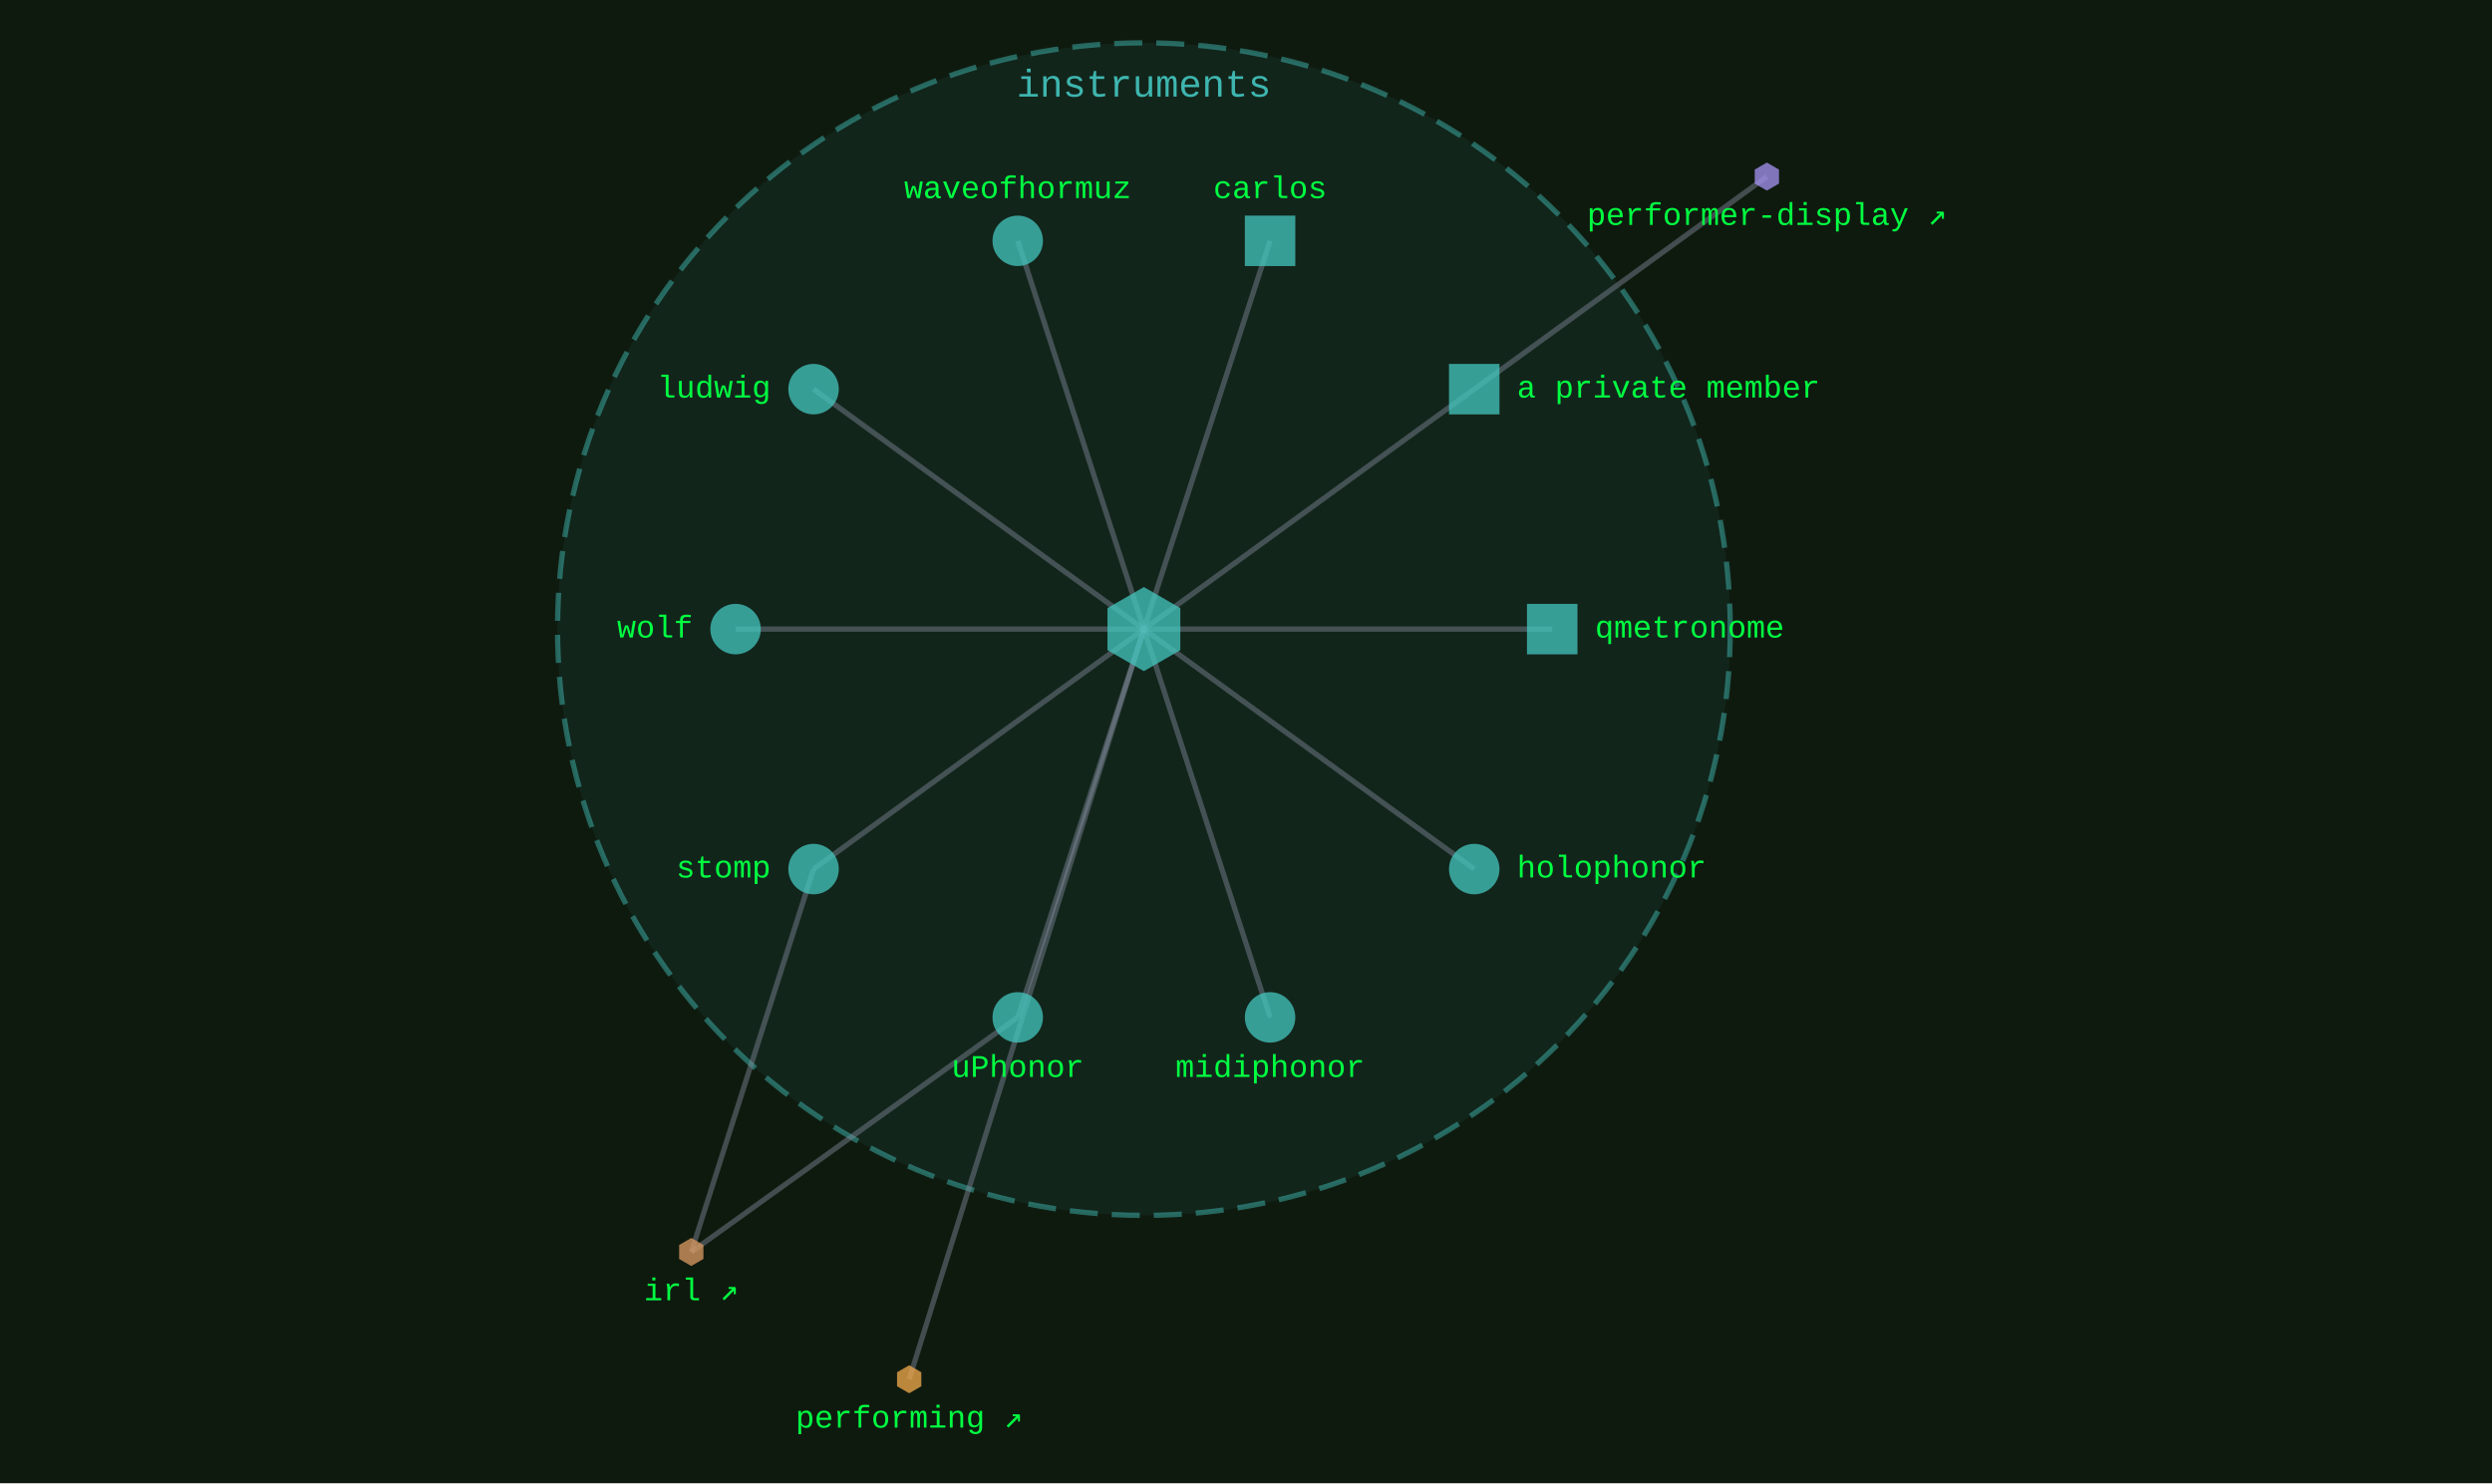
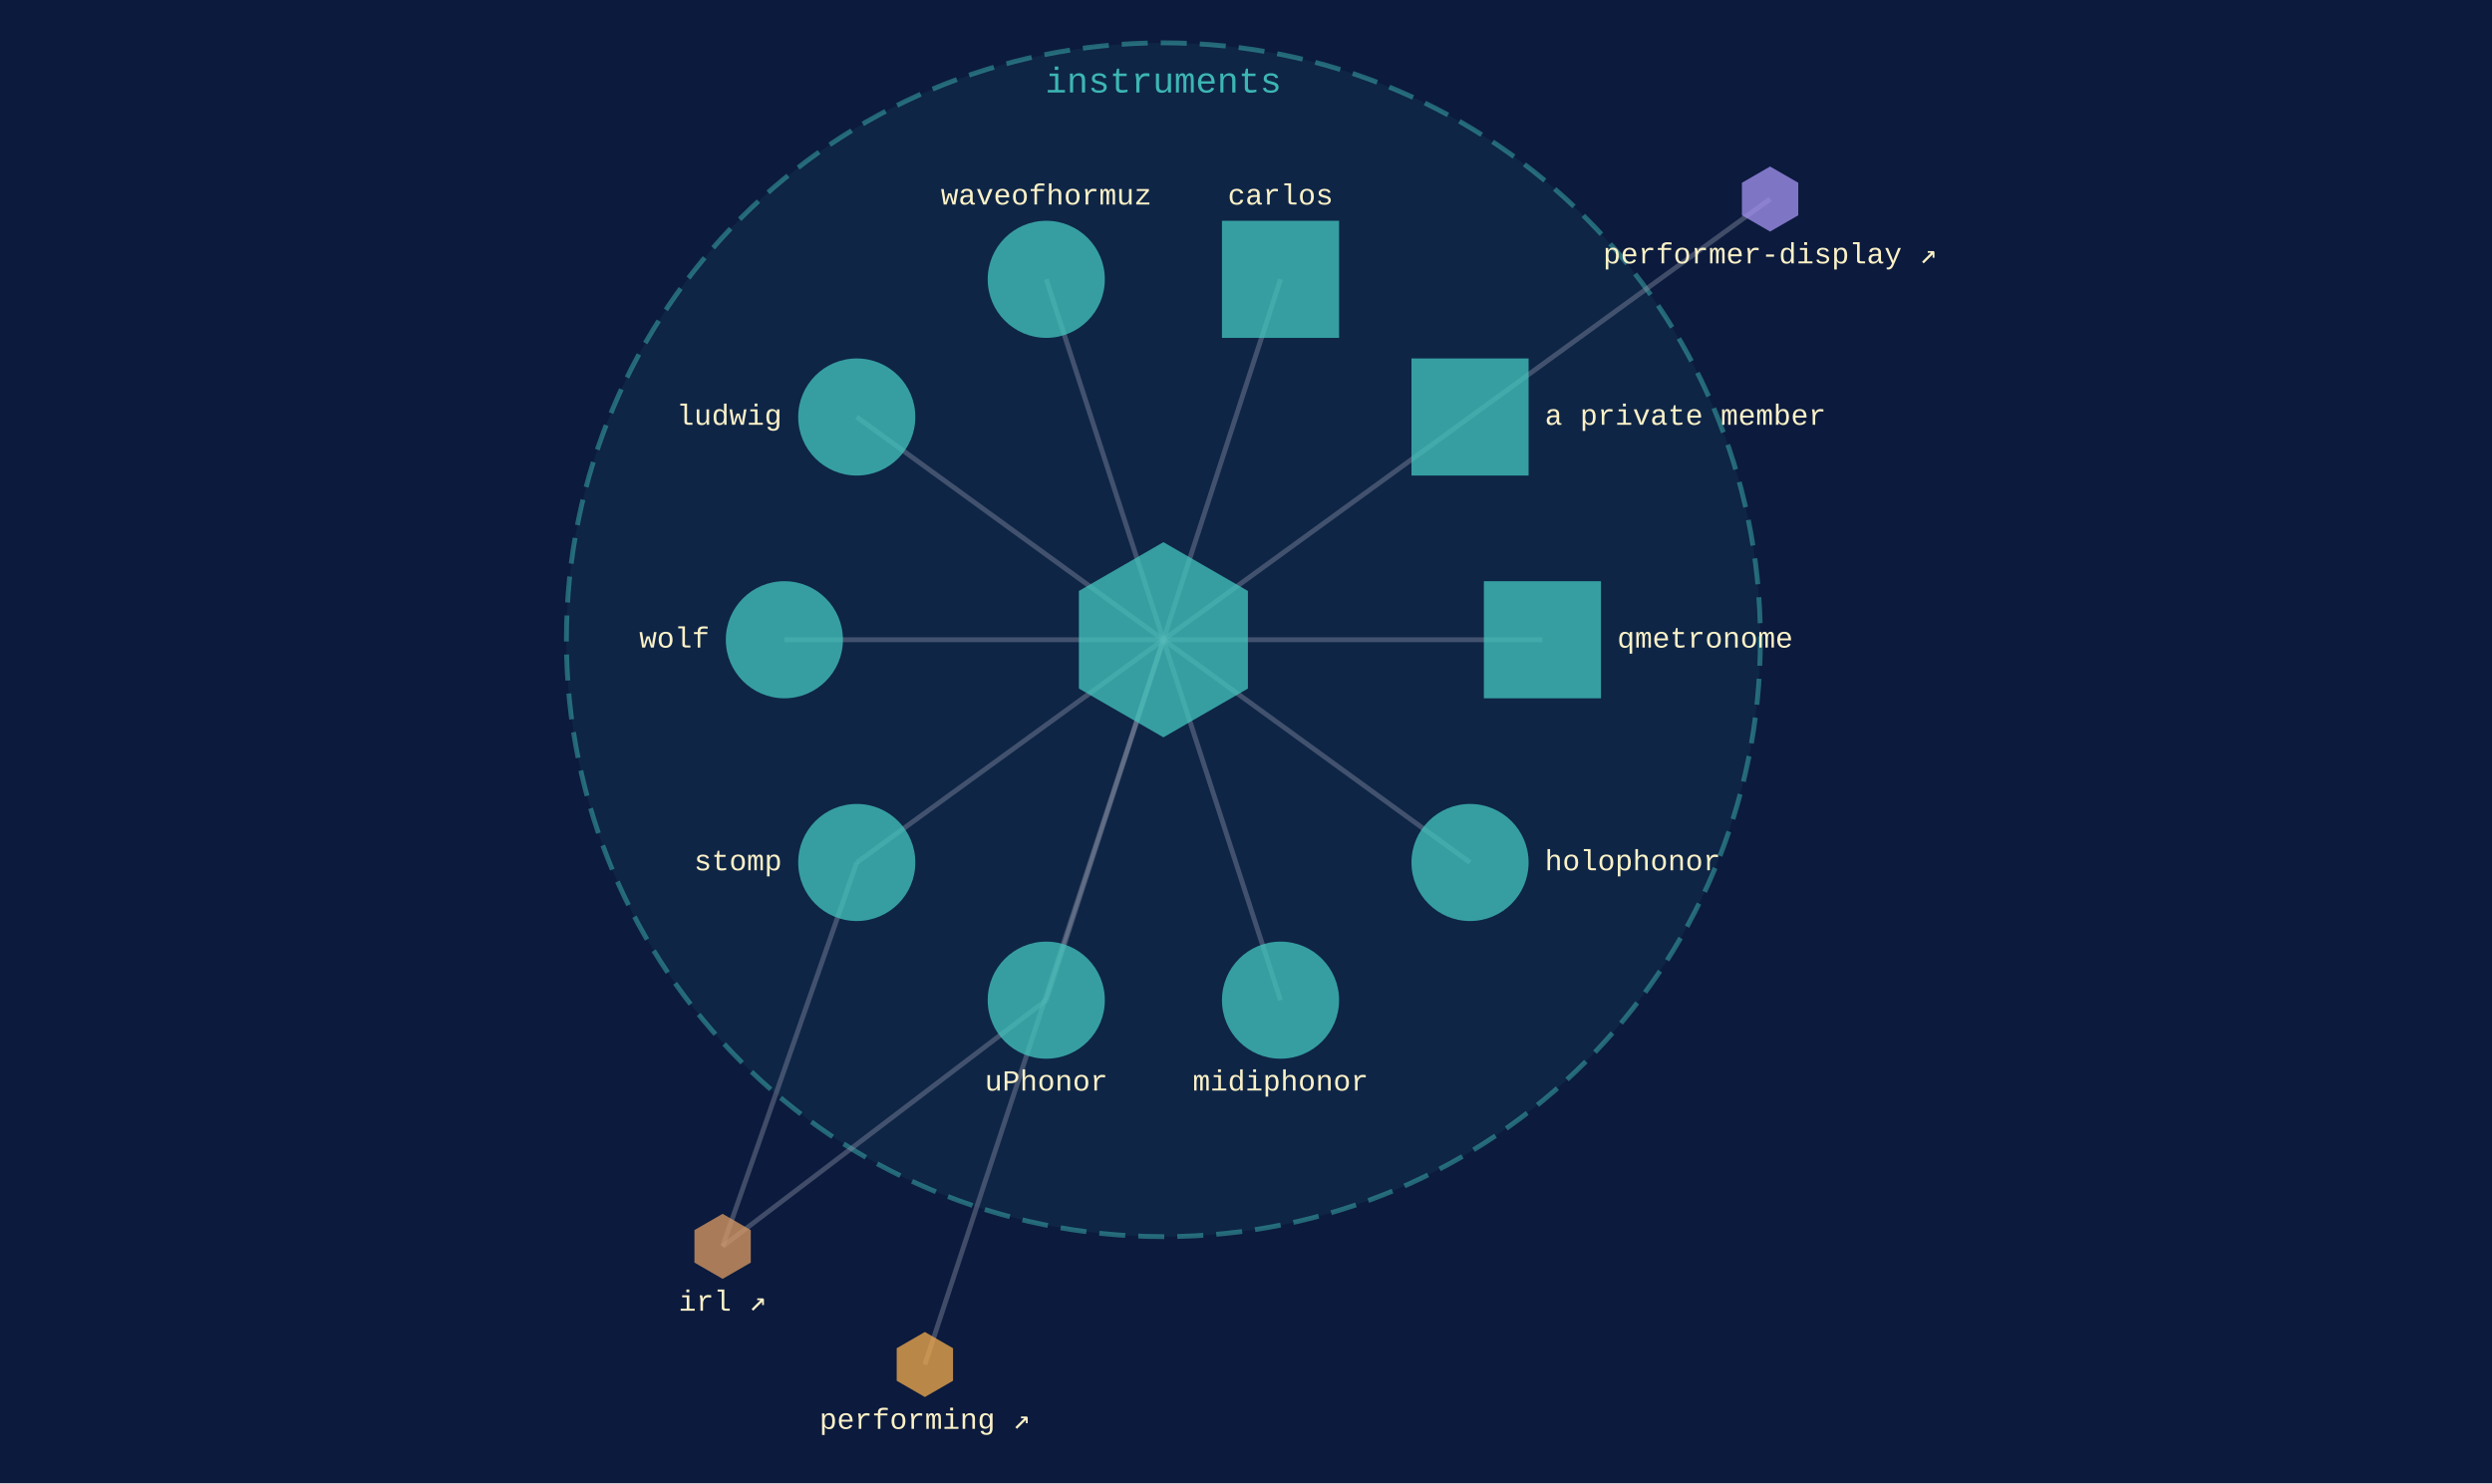
- <svg xmlns="http://www.w3.org/2000/svg" width="1396" height="831" viewBox="0 0 1396 831" style="fill:rgb(0, 0, 0);fill-opacity:1;stroke:none;stroke-width:1px;stroke-opacity:1;stroke-dasharray:none;font-family:Consolas, Monaco, &quot;Courier New&quot;, monospace;font-size:16px;font-weight:400;text-anchor:start;visibility:visible">
-   <rect width="100%" height="100%" fill="rgb(15, 26, 15)" />
-   <g transform="translate(640.8046,352.4783) scale(1.963427)">
+ <svg xmlns="http://www.w3.org/2000/svg" width="1396" height="831" viewBox="0 0 1396 831" data-drawn="true" style="fill:rgb(0, 0, 0);fill-opacity:1;stroke:none;stroke-width:1px;stroke-opacity:1;stroke-dasharray:none;font-family:Consolas, Monaco, &quot;Courier New&quot;, monospace;font-size:16px;font-weight:400;text-anchor:start;visibility:visible">
+   <rect width="100%" height="100%" fill="rgb(11, 26, 61)" />
+   <g transform="translate(651.7269,358.4369) scale(1.82256)">
    <g class="compound-backgrounds">
      <g class="compound-group depth-0">
-         <circle cx="-1.7763568394002505e-14" cy="-7.105427357601002e-15" r="167.298" fill="rgba(67, 198, 191, 0.07)" stroke="rgba(67, 198, 191, 0.45)" stroke-width="1.5" stroke-dasharray="8,4" style="fill:rgba(67, 198, 191, 0.07);stroke:rgba(67, 198, 191, 0.45);stroke-width:1.5px;stroke-dasharray:8px, 4px" />
-         <text text-anchor="middle" dominant-baseline="central" data-base-size="11" font-size="11" fill="rgba(67, 198, 191, 0.9)" style="fill:rgba(67, 198, 191, 0.9);font-size:11px;text-anchor:middle;display:block;dominant-baseline:central" x="-8.27963763679056e-15" y="-154.884">instruments</text>
+         <circle cx="-1.7763568394002505e-14" cy="-7.105427357601002e-15" r="183.498" fill="rgba(67, 198, 191, 0.07)" stroke="rgba(67, 198, 191, 0.45)" stroke-width="1.5" stroke-dasharray="8,4" style="fill:rgba(67, 198, 191, 0.07);stroke:rgba(67, 198, 191, 0.45);stroke-width:1.5px;stroke-dasharray:8px, 4px" />
+         <text text-anchor="middle" dominant-baseline="central" data-base-size="11" font-size="11" fill="rgba(67, 198, 191, 0.9)" style="fill:rgba(67, 198, 191, 0.9);font-size:11px;text-anchor:middle;display:block;dominant-baseline:central" x="-7.282347252391607e-15" y="-171.171">instruments</text>
      </g>
    </g>
    <g class="links">
      <line class="stream-edge" data-from="family::instruments" data-to="repo::carlos" data-style="solid" x1="0" y1="0" x2="36" y2="-110.797" stroke="#8a93a6" stroke-opacity="0.42" stroke-width="1.5" opacity="1" style="stroke:rgb(138, 147, 166);stroke-width:1.5px;stroke-opacity:0.42" />
      <line class="stream-edge" data-from="family::instruments" data-to="repo::private-34" data-style="solid" x1="0" y1="0" x2="94.249" y2="-68.476" stroke="#8a93a6" stroke-opacity="0.42" stroke-width="1.5" opacity="1" style="stroke:rgb(138, 147, 166);stroke-width:1.5px;stroke-opacity:0.42" />
      <line class="stream-edge" data-from="family::instruments" data-to="repo::qmetronome" data-style="solid" x1="0" y1="0" x2="116.498" y2="0" stroke="#8a93a6" stroke-opacity="0.42" stroke-width="1.5" opacity="1" style="stroke:rgb(138, 147, 166);stroke-width:1.5px;stroke-opacity:0.42" />
      <line class="stream-edge" data-from="family::instruments" data-to="repo::holophonor" data-style="solid" x1="0" y1="0" x2="94.249" y2="68.476" stroke="#8a93a6" stroke-opacity="0.42" stroke-width="1.5" opacity="1" style="stroke:rgb(138, 147, 166);stroke-width:1.5px;stroke-opacity:0.42" />
      <line class="stream-edge" data-from="family::instruments" data-to="repo::midiphonor" data-style="solid" x1="0" y1="0" x2="36" y2="110.797" stroke="#8a93a6" stroke-opacity="0.42" stroke-width="1.5" opacity="1" style="stroke:rgb(138, 147, 166);stroke-width:1.5px;stroke-opacity:0.42" />
      <line class="stream-edge" data-from="family::instruments" data-to="repo::uPhonor" data-style="solid" x1="0" y1="0" x2="-36" y2="110.797" stroke="#8a93a6" stroke-opacity="0.42" stroke-width="1.5" opacity="1" style="stroke:rgb(138, 147, 166);stroke-width:1.5px;stroke-opacity:0.42" />
      <line class="stream-edge" data-from="family::instruments" data-to="repo::stomp" data-style="solid" x1="0" y1="0" x2="-94.249" y2="68.476" stroke="#8a93a6" stroke-opacity="0.42" stroke-width="1.5" opacity="1" style="stroke:rgb(138, 147, 166);stroke-width:1.5px;stroke-opacity:0.42" />
      <line class="stream-edge" data-from="family::instruments" data-to="repo::wolf" data-style="solid" x1="0" y1="0" x2="-116.498" y2="1.426694504568612e-14" stroke="#8a93a6" stroke-opacity="0.42" stroke-width="1.5" opacity="1" style="stroke:rgb(138, 147, 166);stroke-width:1.5px;stroke-opacity:0.42" />
      <line class="stream-edge" data-from="family::instruments" data-to="repo::ludwig" data-style="solid" x1="0" y1="0" x2="-94.249" y2="-68.476" stroke="#8a93a6" stroke-opacity="0.42" stroke-width="1.5" opacity="1" style="stroke:rgb(138, 147, 166);stroke-width:1.5px;stroke-opacity:0.42" />
      <line class="stream-edge" data-from="family::instruments" data-to="repo::waveofhormuz" data-style="solid" x1="0" y1="0" x2="-36" y2="-110.797" stroke="#8a93a6" stroke-opacity="0.42" stroke-width="1.5" opacity="1" style="stroke:rgb(138, 147, 166);stroke-width:1.5px;stroke-opacity:0.42" />
-       <line class="stream-edge" data-from="family::instruments" data-to="family::performing" data-style="solid" x1="0" y1="0" x2="-66.968" y2="214.061" stroke="#8a93a6" stroke-opacity="0.42" stroke-width="1.5" opacity="1" style="stroke:rgb(138, 147, 166);stroke-width:1.5px;stroke-opacity:0.42" />
-       <line class="stream-edge" data-from="repo::private-34" data-to="family::performer-display" data-style="solid" x1="94.249" y1="-68.476" x2="177.74" y2="-129.136" stroke="#8a93a6" stroke-opacity="0.42" stroke-width="1.5" opacity="1" style="stroke:rgb(138, 147, 166);stroke-width:1.5px;stroke-opacity:0.42" />
-       <line class="stream-edge" data-from="repo::uPhonor" data-to="family::irl" data-style="solid" x1="-36" y1="110.797" x2="-129.136" y2="177.74" stroke="#8a93a6" stroke-opacity="0.42" stroke-width="1.5" opacity="1" style="stroke:rgb(138, 147, 166);stroke-width:1.5px;stroke-opacity:0.42" />
-       <line class="stream-edge" data-from="repo::stomp" data-to="family::irl" data-style="solid" x1="-94.249" y1="68.476" x2="-129.136" y2="177.74" stroke="#8a93a6" stroke-opacity="0.42" stroke-width="1.5" opacity="1" style="stroke:rgb(138, 147, 166);stroke-width:1.5px;stroke-opacity:0.42" />
+       <line class="stream-edge" data-from="family::instruments" data-to="family::performing" data-style="solid" x1="0" y1="0" x2="-73.316" y2="222.799" stroke="#8a93a6" stroke-opacity="0.42" stroke-width="1.5" opacity="1" style="stroke:rgb(138, 147, 166);stroke-width:1.5px;stroke-opacity:0.42" />
+       <line class="stream-edge" data-from="repo::private-34" data-to="family::performer-display" data-style="solid" x1="94.249" y1="-68.476" x2="186.477" y2="-135.484" stroke="#8a93a6" stroke-opacity="0.42" stroke-width="1.5" opacity="1" style="stroke:rgb(138, 147, 166);stroke-width:1.5px;stroke-opacity:0.42" />
+       <line class="stream-edge" data-from="repo::uPhonor" data-to="family::irl" data-style="solid" x1="-36" y1="110.797" x2="-135.484" y2="186.477" stroke="#8a93a6" stroke-opacity="0.42" stroke-width="1.5" opacity="1" style="stroke:rgb(138, 147, 166);stroke-width:1.5px;stroke-opacity:0.42" />
+       <line class="stream-edge" data-from="repo::stomp" data-to="family::irl" data-style="solid" x1="-94.249" y1="68.476" x2="-135.484" y2="186.477" stroke="#8a93a6" stroke-opacity="0.42" stroke-width="1.5" opacity="1" style="stroke:rgb(138, 147, 166);stroke-width:1.5px;stroke-opacity:0.42" />
    </g>
    <g class="nodes">
      <g class="graph-node" data-node-id="family::instruments" transform="scale(1,1)" opacity="1">
-         <path d="M 0 -12 L 10.392 -6 L 10.392 6 L 0 12 L -10.392 6 L -10.392 -6 Z" fill="#43c6bf" data-base-fill="#43c6bf" fill-opacity="0.75" stroke="#fff" stroke-width="0" style="fill:rgb(67, 198, 191);fill-opacity:0.75;stroke:rgb(255, 255, 255);stroke-width:0px" />
+         <path d="M 0 -30 L 25.98 -15 L 25.98 15 L 0 30 L -25.98 15 L -25.98 -15 Z" fill="#43c6bf" data-base-fill="#43c6bf" fill-opacity="0.75" stroke="#fff" stroke-width="0" style="fill:rgb(67, 198, 191);fill-opacity:0.75;stroke:rgb(255, 255, 255);stroke-width:0px" />
      </g>
      <g class="graph-node" data-node-id="repo::carlos" transform="translate(36, -110.7966) scale(1,1)" opacity="1">
-         <path d="M -7.2 -7.2 L 7.2 -7.2 L 7.2 7.2 L -7.2 7.2 Z" fill="#43c6bf" data-base-fill="#43c6bf" fill-opacity="0.75" stroke="#fff" stroke-width="0" style="fill:rgb(67, 198, 191);fill-opacity:0.75;stroke:rgb(255, 255, 255);stroke-width:0px" />
+         <path d="M -18 -18 L 18 -18 L 18 18 L -18 18 Z" fill="#43c6bf" data-base-fill="#43c6bf" fill-opacity="0.75" stroke="#fff" stroke-width="0" style="fill:rgb(67, 198, 191);fill-opacity:0.75;stroke:rgb(255, 255, 255);stroke-width:0px" />
      </g>
      <g class="graph-node" data-node-id="repo::private-34" transform="translate(94.24922, -68.47607) scale(1,1)" opacity="1">
-         <path d="M -7.2 -7.2 L 7.2 -7.2 L 7.2 7.2 L -7.2 7.2 Z" fill="#43c6bf" data-base-fill="#43c6bf" fill-opacity="0.75" stroke="#fff" stroke-width="0" style="fill:rgb(67, 198, 191);fill-opacity:0.75;stroke:rgb(255, 255, 255);stroke-width:0px" />
+         <path d="M -18 -18 L 18 -18 L 18 18 L -18 18 Z" fill="#43c6bf" data-base-fill="#43c6bf" fill-opacity="0.75" stroke="#fff" stroke-width="0" style="fill:rgb(67, 198, 191);fill-opacity:0.75;stroke:rgb(255, 255, 255);stroke-width:0px" />
      </g>
-       <g class="graph-node" data-node-id="family::performer-display" transform="translate(177.7398, -129.1355) scale(1,1)" opacity="1">
-         <path d="M 0 -4 L 3.464 -2 L 3.464 2 L 0 4 L -3.464 2 L -3.464 -2 Z" fill="#a693f3" data-base-fill="#a693f3" fill-opacity="0.75" stroke="#fff" stroke-width="0" style="fill:rgb(166, 147, 243);fill-opacity:0.75;stroke:rgb(255, 255, 255);stroke-width:0px" />
+       <g class="graph-node" data-node-id="family::performer-display" transform="translate(186.4772, -135.4836) scale(1,1)" opacity="1">
+         <path d="M 0 -10 L 8.66 -5 L 8.66 5 L 0 10 L -8.66 5 L -8.66 -5 Z" fill="#a693f3" data-base-fill="#a693f3" fill-opacity="0.75" stroke="#fff" stroke-width="0" style="fill:rgb(166, 147, 243);fill-opacity:0.75;stroke:rgb(255, 255, 255);stroke-width:0px" />
      </g>
      <g class="graph-node" data-node-id="repo::qmetronome" transform="translate(116.4984, 0) scale(1,1)" opacity="1">
-         <path d="M -7.2 -7.2 L 7.2 -7.2 L 7.2 7.2 L -7.2 7.2 Z" fill="#43c6bf" data-base-fill="#43c6bf" fill-opacity="0.75" stroke="#fff" stroke-width="0" style="fill:rgb(67, 198, 191);fill-opacity:0.75;stroke:rgb(255, 255, 255);stroke-width:0px" />
+         <path d="M -18 -18 L 18 -18 L 18 18 L -18 18 Z" fill="#43c6bf" data-base-fill="#43c6bf" fill-opacity="0.75" stroke="#fff" stroke-width="0" style="fill:rgb(67, 198, 191);fill-opacity:0.75;stroke:rgb(255, 255, 255);stroke-width:0px" />
      </g>
      <g class="graph-node" data-node-id="repo::holophonor" transform="translate(94.24922, 68.47607) scale(1,1)" opacity="1">
-         <path d="M 7.2 0 A 7.2 7.2 0 1 1 -7.2 0 A 7.2 7.2 0 1 1 7.2 0 Z" fill="#43c6bf" data-base-fill="#43c6bf" fill-opacity="0.75" stroke="#fff" stroke-width="0" style="fill:rgb(67, 198, 191);fill-opacity:0.75;stroke:rgb(255, 255, 255);stroke-width:0px" />
+         <path d="M 18 0 A 18 18 0 1 1 -18 0 A 18 18 0 1 1 18 0 Z" fill="#43c6bf" data-base-fill="#43c6bf" fill-opacity="0.75" stroke="#fff" stroke-width="0" style="fill:rgb(67, 198, 191);fill-opacity:0.75;stroke:rgb(255, 255, 255);stroke-width:0px" />
      </g>
      <g class="graph-node" data-node-id="repo::midiphonor" transform="translate(36, 110.7966) scale(1,1)" opacity="1">
-         <path d="M 7.2 0 A 7.2 7.2 0 1 1 -7.2 0 A 7.2 7.2 0 1 1 7.2 0 Z" fill="#43c6bf" data-base-fill="#43c6bf" fill-opacity="0.75" stroke="#fff" stroke-width="0" style="fill:rgb(67, 198, 191);fill-opacity:0.75;stroke:rgb(255, 255, 255);stroke-width:0px" />
+         <path d="M 18 0 A 18 18 0 1 1 -18 0 A 18 18 0 1 1 18 0 Z" fill="#43c6bf" data-base-fill="#43c6bf" fill-opacity="0.75" stroke="#fff" stroke-width="0" style="fill:rgb(67, 198, 191);fill-opacity:0.75;stroke:rgb(255, 255, 255);stroke-width:0px" />
      </g>
      <g class="graph-node" data-node-id="repo::uPhonor" transform="translate(-36, 110.7966) scale(1,1)" opacity="1">
-         <path d="M 7.2 0 A 7.2 7.2 0 1 1 -7.2 0 A 7.2 7.2 0 1 1 7.2 0 Z" fill="#43c6bf" data-base-fill="#43c6bf" fill-opacity="0.75" stroke="#fff" stroke-width="0" style="fill:rgb(67, 198, 191);fill-opacity:0.75;stroke:rgb(255, 255, 255);stroke-width:0px" />
+         <path d="M 18 0 A 18 18 0 1 1 -18 0 A 18 18 0 1 1 18 0 Z" fill="#43c6bf" data-base-fill="#43c6bf" fill-opacity="0.75" stroke="#fff" stroke-width="0" style="fill:rgb(67, 198, 191);fill-opacity:0.75;stroke:rgb(255, 255, 255);stroke-width:0px" />
      </g>
-       <g class="graph-node" data-node-id="family::irl" transform="translate(-129.1355, 177.7398) scale(1,1)" opacity="1">
-         <path d="M 0 -4 L 3.464 -2 L 3.464 2 L 0 4 L -3.464 2 L -3.464 -2 Z" fill="#dd9b63" data-base-fill="#dd9b63" fill-opacity="0.75" stroke="#fff" stroke-width="0" style="fill:rgb(221, 155, 99);fill-opacity:0.75;stroke:rgb(255, 255, 255);stroke-width:0px" />
+       <g class="graph-node" data-node-id="family::irl" transform="translate(-135.4836, 186.4772) scale(1,1)" opacity="1">
+         <path d="M 0 -10 L 8.66 -5 L 8.66 5 L 0 10 L -8.66 5 L -8.66 -5 Z" fill="#dd9b63" data-base-fill="#dd9b63" fill-opacity="0.75" stroke="#fff" stroke-width="0" style="fill:rgb(221, 155, 99);fill-opacity:0.75;stroke:rgb(255, 255, 255);stroke-width:0px" />
      </g>
      <g class="graph-node" data-node-id="repo::stomp" transform="translate(-94.24922, 68.47607) scale(1,1)" opacity="1">
-         <path d="M 7.2 0 A 7.2 7.2 0 1 1 -7.2 0 A 7.2 7.2 0 1 1 7.2 0 Z" fill="#43c6bf" data-base-fill="#43c6bf" fill-opacity="0.75" stroke="#fff" stroke-width="0" style="fill:rgb(67, 198, 191);fill-opacity:0.75;stroke:rgb(255, 255, 255);stroke-width:0px" />
+         <path d="M 18 0 A 18 18 0 1 1 -18 0 A 18 18 0 1 1 18 0 Z" fill="#43c6bf" data-base-fill="#43c6bf" fill-opacity="0.75" stroke="#fff" stroke-width="0" style="fill:rgb(67, 198, 191);fill-opacity:0.75;stroke:rgb(255, 255, 255);stroke-width:0px" />
      </g>
      <g class="graph-node" data-node-id="repo::wolf" transform="translate(-116.4984, 1.4266945236969183e-14) scale(1,1)" opacity="1">
-         <path d="M 7.2 0 A 7.2 7.2 0 1 1 -7.2 0 A 7.2 7.2 0 1 1 7.2 0 Z" fill="#43c6bf" data-base-fill="#43c6bf" fill-opacity="0.75" stroke="#fff" stroke-width="0" style="fill:rgb(67, 198, 191);fill-opacity:0.75;stroke:rgb(255, 255, 255);stroke-width:0px" />
+         <path d="M 18 0 A 18 18 0 1 1 -18 0 A 18 18 0 1 1 18 0 Z" fill="#43c6bf" data-base-fill="#43c6bf" fill-opacity="0.75" stroke="#fff" stroke-width="0" style="fill:rgb(67, 198, 191);fill-opacity:0.75;stroke:rgb(255, 255, 255);stroke-width:0px" />
      </g>
      <g class="graph-node" data-node-id="repo::ludwig" transform="translate(-94.24922, -68.47607) scale(1,1)" opacity="1">
-         <path d="M 7.2 0 A 7.2 7.2 0 1 1 -7.2 0 A 7.2 7.2 0 1 1 7.2 0 Z" fill="#43c6bf" data-base-fill="#43c6bf" fill-opacity="0.75" stroke="#fff" stroke-width="0" style="fill:rgb(67, 198, 191);fill-opacity:0.75;stroke:rgb(255, 255, 255);stroke-width:0px" />
+         <path d="M 18 0 A 18 18 0 1 1 -18 0 A 18 18 0 1 1 18 0 Z" fill="#43c6bf" data-base-fill="#43c6bf" fill-opacity="0.75" stroke="#fff" stroke-width="0" style="fill:rgb(67, 198, 191);fill-opacity:0.75;stroke:rgb(255, 255, 255);stroke-width:0px" />
      </g>
      <g class="graph-node" data-node-id="repo::waveofhormuz" transform="translate(-36, -110.7966) scale(1,1)" opacity="1">
-         <path d="M 7.2 0 A 7.2 7.2 0 1 1 -7.2 0 A 7.2 7.2 0 1 1 7.2 0 Z" fill="#43c6bf" data-base-fill="#43c6bf" fill-opacity="0.75" stroke="#fff" stroke-width="0" style="fill:rgb(67, 198, 191);fill-opacity:0.75;stroke:rgb(255, 255, 255);stroke-width:0px" />
+         <path d="M 18 0 A 18 18 0 1 1 -18 0 A 18 18 0 1 1 18 0 Z" fill="#43c6bf" data-base-fill="#43c6bf" fill-opacity="0.75" stroke="#fff" stroke-width="0" style="fill:rgb(67, 198, 191);fill-opacity:0.75;stroke:rgb(255, 255, 255);stroke-width:0px" />
      </g>
-       <g class="graph-node" data-node-id="family::performing" transform="translate(-66.96835, 214.0612) scale(1,1)" opacity="1">
-         <path d="M 0 -4 L 3.464 -2 L 3.464 2 L 0 4 L -3.464 2 L -3.464 -2 Z" fill="#f2aa4c" data-base-fill="#f2aa4c" fill-opacity="0.75" stroke="#fff" stroke-width="0" style="fill:rgb(242, 170, 76);fill-opacity:0.75;stroke:rgb(255, 255, 255);stroke-width:0px" />
+       <g class="graph-node" data-node-id="family::performing" transform="translate(-73.31643, 222.7986) scale(1,1)" opacity="1">
+         <path d="M 0 -10 L 8.66 -5 L 8.66 5 L 0 10 L -8.66 5 L -8.66 -5 Z" fill="#f2aa4c" data-base-fill="#f2aa4c" fill-opacity="0.75" stroke="#fff" stroke-width="0" style="fill:rgb(242, 170, 76);fill-opacity:0.75;stroke:rgb(255, 255, 255);stroke-width:0px" />
      </g>
    </g>
    <g class="labels">
-       <text data-node-id="family::instruments" font-size="9" fill="#00ff41" x="0" y="24" text-anchor="middle" dominant-baseline="auto" opacity="1" style="fill:rgb(0, 255, 65);font-size:9px;text-anchor:middle;display:none">instruments</text>
-       <text data-node-id="repo::carlos" font-size="9" fill="#00ff41" x="36" y="-122.997" text-anchor="middle" dominant-baseline="auto" opacity="1" style="fill:rgb(0, 255, 65);font-size:9px;text-anchor:middle;display:block" visibility="visible">carlos</text>
-       <text data-node-id="repo::private-34" font-size="9" fill="#00ff41" x="106.449" y="-68.476" text-anchor="start" dominant-baseline="central" opacity="1" style="fill:rgb(0, 255, 65);font-size:9px;display:block;dominant-baseline:central" visibility="visible">a private member</text>
-       <text data-node-id="family::performer-display" font-size="9" fill="#00ff41" x="177.74" y="-120.136" text-anchor="middle" dominant-baseline="hanging" opacity="1" style="fill:rgb(0, 255, 65);font-size:9px;text-anchor:middle;display:block;dominant-baseline:hanging" visibility="visible">performer-display ↗</text>
-       <text data-node-id="repo::qmetronome" font-size="9" fill="#00ff41" x="128.698" y="0" text-anchor="start" dominant-baseline="central" opacity="1" style="fill:rgb(0, 255, 65);font-size:9px;display:block;dominant-baseline:central" visibility="visible">qmetronome</text>
-       <text data-node-id="repo::holophonor" font-size="9" fill="#00ff41" x="106.449" y="68.476" text-anchor="start" dominant-baseline="central" opacity="1" style="fill:rgb(0, 255, 65);font-size:9px;display:block;dominant-baseline:central" visibility="visible">holophonor</text>
-       <text data-node-id="repo::midiphonor" font-size="9" fill="#00ff41" x="36" y="122.997" text-anchor="middle" dominant-baseline="hanging" opacity="1" style="fill:rgb(0, 255, 65);font-size:9px;text-anchor:middle;display:block;dominant-baseline:hanging" visibility="visible">midiphonor</text>
-       <text data-node-id="repo::uPhonor" font-size="9" fill="#00ff41" x="-36" y="122.997" text-anchor="middle" dominant-baseline="hanging" opacity="1" style="fill:rgb(0, 255, 65);font-size:9px;text-anchor:middle;display:block;dominant-baseline:hanging" visibility="visible">uPhonor</text>
-       <text data-node-id="family::irl" font-size="9" fill="#00ff41" x="-129.136" y="186.74" text-anchor="middle" dominant-baseline="hanging" opacity="1" style="fill:rgb(0, 255, 65);font-size:9px;text-anchor:middle;display:block;dominant-baseline:hanging" visibility="visible">irl ↗</text>
-       <text data-node-id="repo::stomp" font-size="9" fill="#00ff41" x="-106.449" y="68.476" text-anchor="end" dominant-baseline="central" opacity="1" style="fill:rgb(0, 255, 65);font-size:9px;text-anchor:end;display:block;dominant-baseline:central" visibility="visible">stomp</text>
-       <text data-node-id="repo::wolf" font-size="9" fill="#00ff41" x="-128.698" y="1.426694504568612e-14" text-anchor="end" dominant-baseline="central" opacity="1" style="fill:rgb(0, 255, 65);font-size:9px;text-anchor:end;display:block;dominant-baseline:central" visibility="visible">wolf</text>
-       <text data-node-id="repo::ludwig" font-size="9" fill="#00ff41" x="-106.449" y="-68.476" text-anchor="end" dominant-baseline="central" opacity="1" style="fill:rgb(0, 255, 65);font-size:9px;text-anchor:end;display:block;dominant-baseline:central" visibility="visible">ludwig</text>
-       <text data-node-id="repo::waveofhormuz" font-size="9" fill="#00ff41" x="-36" y="-122.997" text-anchor="middle" dominant-baseline="auto" opacity="1" style="fill:rgb(0, 255, 65);font-size:9px;text-anchor:middle;display:block" visibility="visible">waveofhormuz</text>
-       <text data-node-id="family::performing" font-size="9" fill="#00ff41" x="-66.968" y="223.061" text-anchor="middle" dominant-baseline="hanging" opacity="1" style="fill:rgb(0, 255, 65);font-size:9px;text-anchor:middle;display:block;dominant-baseline:hanging" visibility="visible">performing ↗</text>
+       <text data-node-id="family::instruments" font-size="9" fill="#fbf1c7" x="0" y="42" text-anchor="middle" dominant-baseline="auto" opacity="1" style="fill:rgb(251, 241, 199);font-size:9px;text-anchor:middle;display:none">instruments</text>
+       <text data-node-id="repo::carlos" font-size="9" fill="#fbf1c7" x="36" y="-133.797" text-anchor="middle" dominant-baseline="auto" opacity="1" style="fill:rgb(251, 241, 199);font-size:9px;text-anchor:middle;display:block" visibility="visible">carlos</text>
+       <text data-node-id="repo::private-34" font-size="9" fill="#fbf1c7" x="117.249" y="-68.476" text-anchor="start" dominant-baseline="central" opacity="1" style="fill:rgb(251, 241, 199);font-size:9px;display:block;dominant-baseline:central" visibility="visible">a private member</text>
+       <text data-node-id="family::performer-display" font-size="9" fill="#fbf1c7" x="186.477" y="-120.484" text-anchor="middle" dominant-baseline="hanging" opacity="1" style="fill:rgb(251, 241, 199);font-size:9px;text-anchor:middle;display:block;dominant-baseline:hanging" visibility="visible">performer-display ↗</text>
+       <text data-node-id="repo::qmetronome" font-size="9" fill="#fbf1c7" x="139.498" y="0" text-anchor="start" dominant-baseline="central" opacity="1" style="fill:rgb(251, 241, 199);font-size:9px;display:block;dominant-baseline:central" visibility="visible">qmetronome</text>
+       <text data-node-id="repo::holophonor" font-size="9" fill="#fbf1c7" x="117.249" y="68.476" text-anchor="start" dominant-baseline="central" opacity="1" style="fill:rgb(251, 241, 199);font-size:9px;display:block;dominant-baseline:central" visibility="visible">holophonor</text>
+       <text data-node-id="repo::midiphonor" font-size="9" fill="#fbf1c7" x="36" y="133.797" text-anchor="middle" dominant-baseline="hanging" opacity="1" style="fill:rgb(251, 241, 199);font-size:9px;text-anchor:middle;display:block;dominant-baseline:hanging" visibility="visible">midiphonor</text>
+       <text data-node-id="repo::uPhonor" font-size="9" fill="#fbf1c7" x="-36" y="133.797" text-anchor="middle" dominant-baseline="hanging" opacity="1" style="fill:rgb(251, 241, 199);font-size:9px;text-anchor:middle;display:block;dominant-baseline:hanging" visibility="visible">uPhonor</text>
+       <text data-node-id="family::irl" font-size="9" fill="#fbf1c7" x="-135.484" y="201.477" text-anchor="middle" dominant-baseline="hanging" opacity="1" style="fill:rgb(251, 241, 199);font-size:9px;text-anchor:middle;display:block;dominant-baseline:hanging" visibility="visible">irl ↗</text>
+       <text data-node-id="repo::stomp" font-size="9" fill="#fbf1c7" x="-117.249" y="68.476" text-anchor="end" dominant-baseline="central" opacity="1" style="fill:rgb(251, 241, 199);font-size:9px;text-anchor:end;display:block;dominant-baseline:central" visibility="visible">stomp</text>
+       <text data-node-id="repo::wolf" font-size="9" fill="#fbf1c7" x="-139.498" y="1.426694504568612e-14" text-anchor="end" dominant-baseline="central" opacity="1" style="fill:rgb(251, 241, 199);font-size:9px;text-anchor:end;display:block;dominant-baseline:central" visibility="visible">wolf</text>
+       <text data-node-id="repo::ludwig" font-size="9" fill="#fbf1c7" x="-117.249" y="-68.476" text-anchor="end" dominant-baseline="central" opacity="1" style="fill:rgb(251, 241, 199);font-size:9px;text-anchor:end;display:block;dominant-baseline:central" visibility="visible">ludwig</text>
+       <text data-node-id="repo::waveofhormuz" font-size="9" fill="#fbf1c7" x="-36" y="-133.797" text-anchor="middle" dominant-baseline="auto" opacity="1" style="fill:rgb(251, 241, 199);font-size:9px;text-anchor:middle;display:block" visibility="visible">waveofhormuz</text>
+       <text data-node-id="family::performing" font-size="9" fill="#fbf1c7" x="-73.316" y="237.799" text-anchor="middle" dominant-baseline="hanging" opacity="1" style="fill:rgb(251, 241, 199);font-size:9px;text-anchor:middle;display:block;dominant-baseline:hanging" visibility="visible">performing ↗</text>
    </g>
  </g>
  <g class="rad-layer" pointer-events="none" />
</svg>
